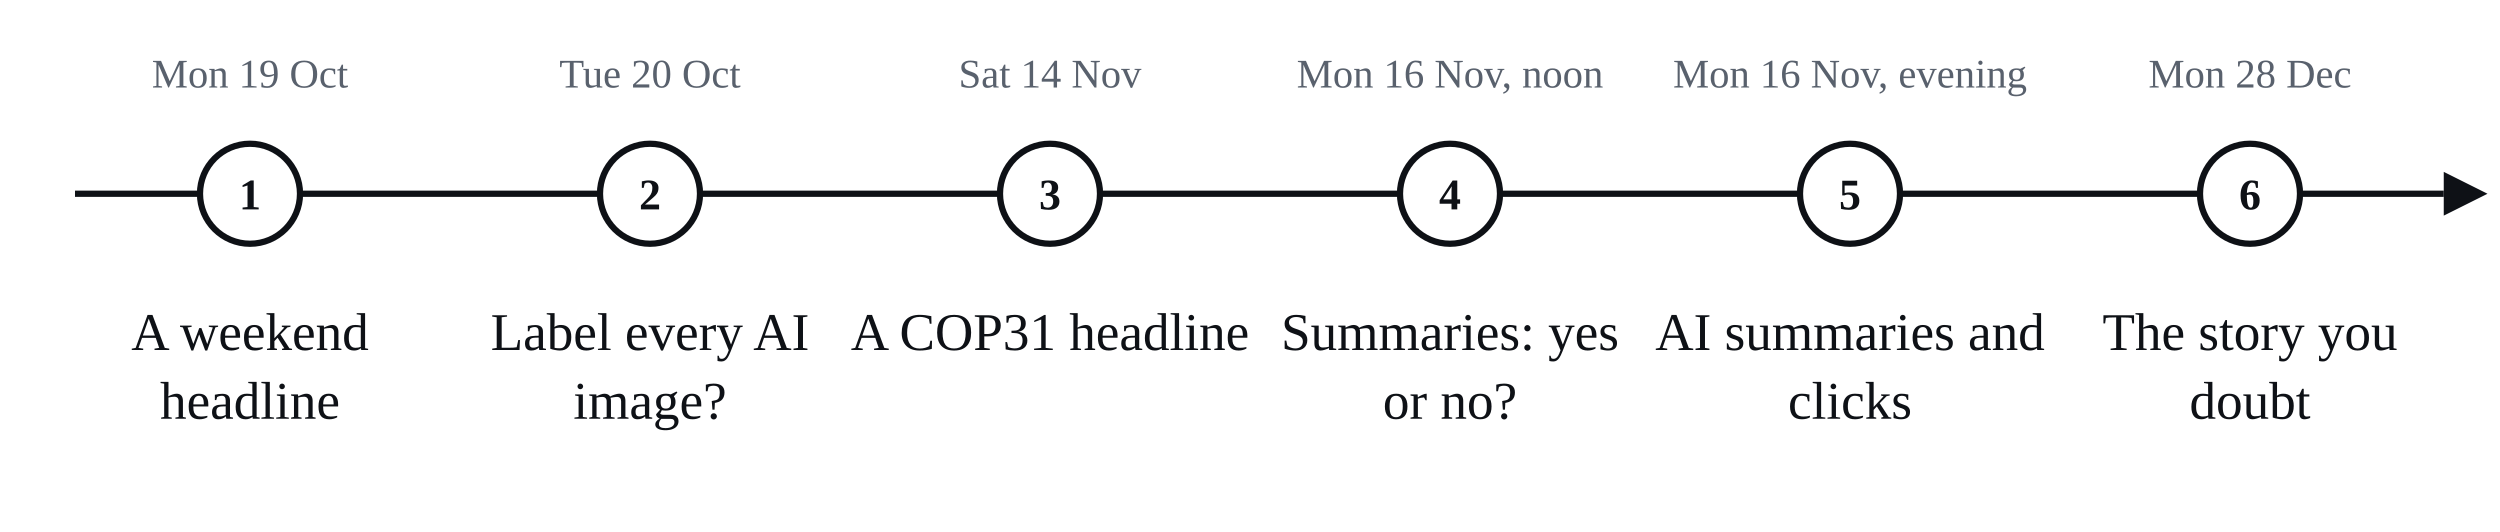
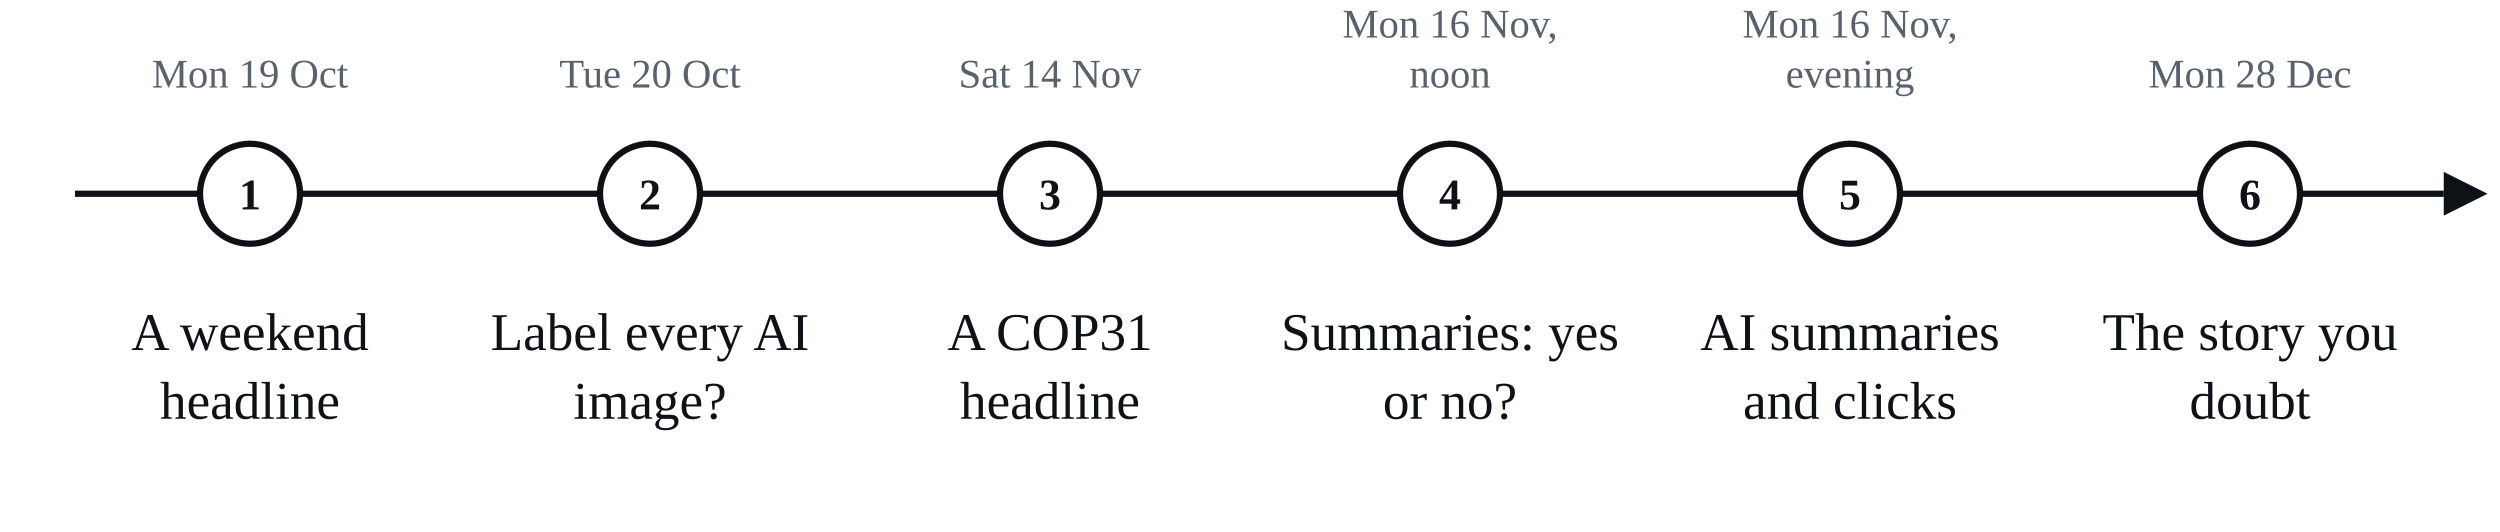
<svg xmlns="http://www.w3.org/2000/svg" viewBox="0 0 800 170" width="800" height="170" role="img" aria-labelledby="vm-en-ancho-t vm-en-ancho-d" style="max-width:100%;height:auto">
  <style>
.vm-t{font-family:var(--font-serif,"Newsreader",Georgia,serif);font-size:17px;fill:var(--naos-ink,#0E1116)}
.vm-f{font-family:var(--font-sans,"IBM Plex Sans",system-ui,sans-serif);font-size:13px;fill:var(--naos-grey,#59616D)}
.vm-n{font-family:var(--font-sans,"IBM Plex Sans",system-ui,sans-serif);font-weight:600;font-size:14px;fill:var(--naos-ink,#0E1116);font-variant-numeric:tabular-nums}
.vm-lin{fill:none;stroke:var(--naos-ink,#0E1116);stroke-width:2}
.vm-pta{fill:var(--naos-ink,#0E1116)}
.vm-plato{fill:var(--naos-paper,#FFFFFF);stroke:var(--naos-ink,#0E1116);stroke-width:2}
.vm-aro{fill:none;stroke:var(--naos-ink,#0E1116);stroke-width:2;opacity:0}
.vm-origen .vm-plato{fill:var(--naos-ink,#0E1116)}
.vm-origen .vm-n{fill:var(--naos-paper,#FFFFFF)}
.vm-origen .vm-aro{opacity:1}
.vm-origen .vm-t{text-decoration:underline;text-decoration-thickness:2px;text-underline-offset:4px}
</style>
  <path class="vm-lin" d="M24 62 H782" />
  <path class="vm-pta" d="M796 62 l-14 -7 v14 z" />
  <g class="vm-seat" data-n="1" data-src="1019p">
    <circle class="vm-aro" cx="80" cy="62" r="23" />
    <circle class="vm-plato" cx="80" cy="62" r="16" />
    <text class="vm-n" x="80" y="67" text-anchor="middle">1</text>
    <text class="vm-f" x="80" y="28" text-anchor="middle">Mon 19 Oct</text>
    <text class="vm-t" x="80" y="112" text-anchor="middle">A weekend</text>
    <text class="vm-t" x="80" y="134" text-anchor="middle">headline</text>
  </g>
  <g class="vm-seat" data-n="2" data-src="1020p">
    <circle class="vm-aro" cx="208" cy="62" r="23" />
    <circle class="vm-plato" cx="208" cy="62" r="16" />
    <text class="vm-n" x="208" y="67" text-anchor="middle">2</text>
    <text class="vm-f" x="208" y="28" text-anchor="middle">Tue 20 Oct</text>
    <text class="vm-t" x="208" y="112" text-anchor="middle">Label every AI</text>
    <text class="vm-t" x="208" y="134" text-anchor="middle">image?</text>
  </g>
  <g class="vm-seat" data-n="3" data-src="1114p">
    <circle class="vm-aro" cx="336" cy="62" r="23" />
    <circle class="vm-plato" cx="336" cy="62" r="16" />
    <text class="vm-n" x="336" y="67" text-anchor="middle">3</text>
    <text class="vm-f" x="336" y="28" text-anchor="middle">Sat 14 Nov</text>
-     <text class="vm-t" x="336" y="112" text-anchor="middle">A COP31 headline</text>
+     <text class="vm-t" x="336" y="112" text-anchor="middle">A COP31</text>
+     <text class="vm-t" x="336" y="134" text-anchor="middle">headline</text>
  </g>
  <g class="vm-seat" data-n="4" data-src="1116p-story-1200">
    <circle class="vm-aro" cx="464" cy="62" r="23" />
    <circle class="vm-plato" cx="464" cy="62" r="16" />
    <text class="vm-n" x="464" y="67" text-anchor="middle">4</text>
-     <text class="vm-f" x="464" y="28" text-anchor="middle">Mon 16 Nov, noon</text>
+     <text class="vm-f" x="464" y="12" text-anchor="middle">Mon 16 Nov,</text>
+     <text class="vm-f" x="464" y="28" text-anchor="middle">noon</text>
    <text class="vm-t" x="464" y="112" text-anchor="middle">Summaries: yes</text>
    <text class="vm-t" x="464" y="134" text-anchor="middle">or no?</text>
  </g>
  <g class="vm-seat" data-n="5" data-src="1116p">
    <circle class="vm-aro" cx="592" cy="62" r="23" />
    <circle class="vm-plato" cx="592" cy="62" r="16" />
    <text class="vm-n" x="592" y="67" text-anchor="middle">5</text>
-     <text class="vm-f" x="592" y="28" text-anchor="middle">Mon 16 Nov, evening</text>
-     <text class="vm-t" x="592" y="112" text-anchor="middle">AI summaries and</text>
-     <text class="vm-t" x="592" y="134" text-anchor="middle">clicks</text>
+     <text class="vm-f" x="592" y="12" text-anchor="middle">Mon 16 Nov,</text>
+     <text class="vm-f" x="592" y="28" text-anchor="middle">evening</text>
+     <text class="vm-t" x="592" y="112" text-anchor="middle">AI summaries</text>
+     <text class="vm-t" x="592" y="134" text-anchor="middle">and clicks</text>
  </g>
  <g class="vm-seat" data-n="6" data-src="1228p">
    <circle class="vm-aro" cx="720" cy="62" r="23" />
    <circle class="vm-plato" cx="720" cy="62" r="16" />
    <text class="vm-n" x="720" y="67" text-anchor="middle">6</text>
    <text class="vm-f" x="720" y="28" text-anchor="middle">Mon 28 Dec</text>
    <text class="vm-t" x="720" y="112" text-anchor="middle">The story you</text>
    <text class="vm-t" x="720" y="134" text-anchor="middle">doubt</text>
  </g>
</svg>
